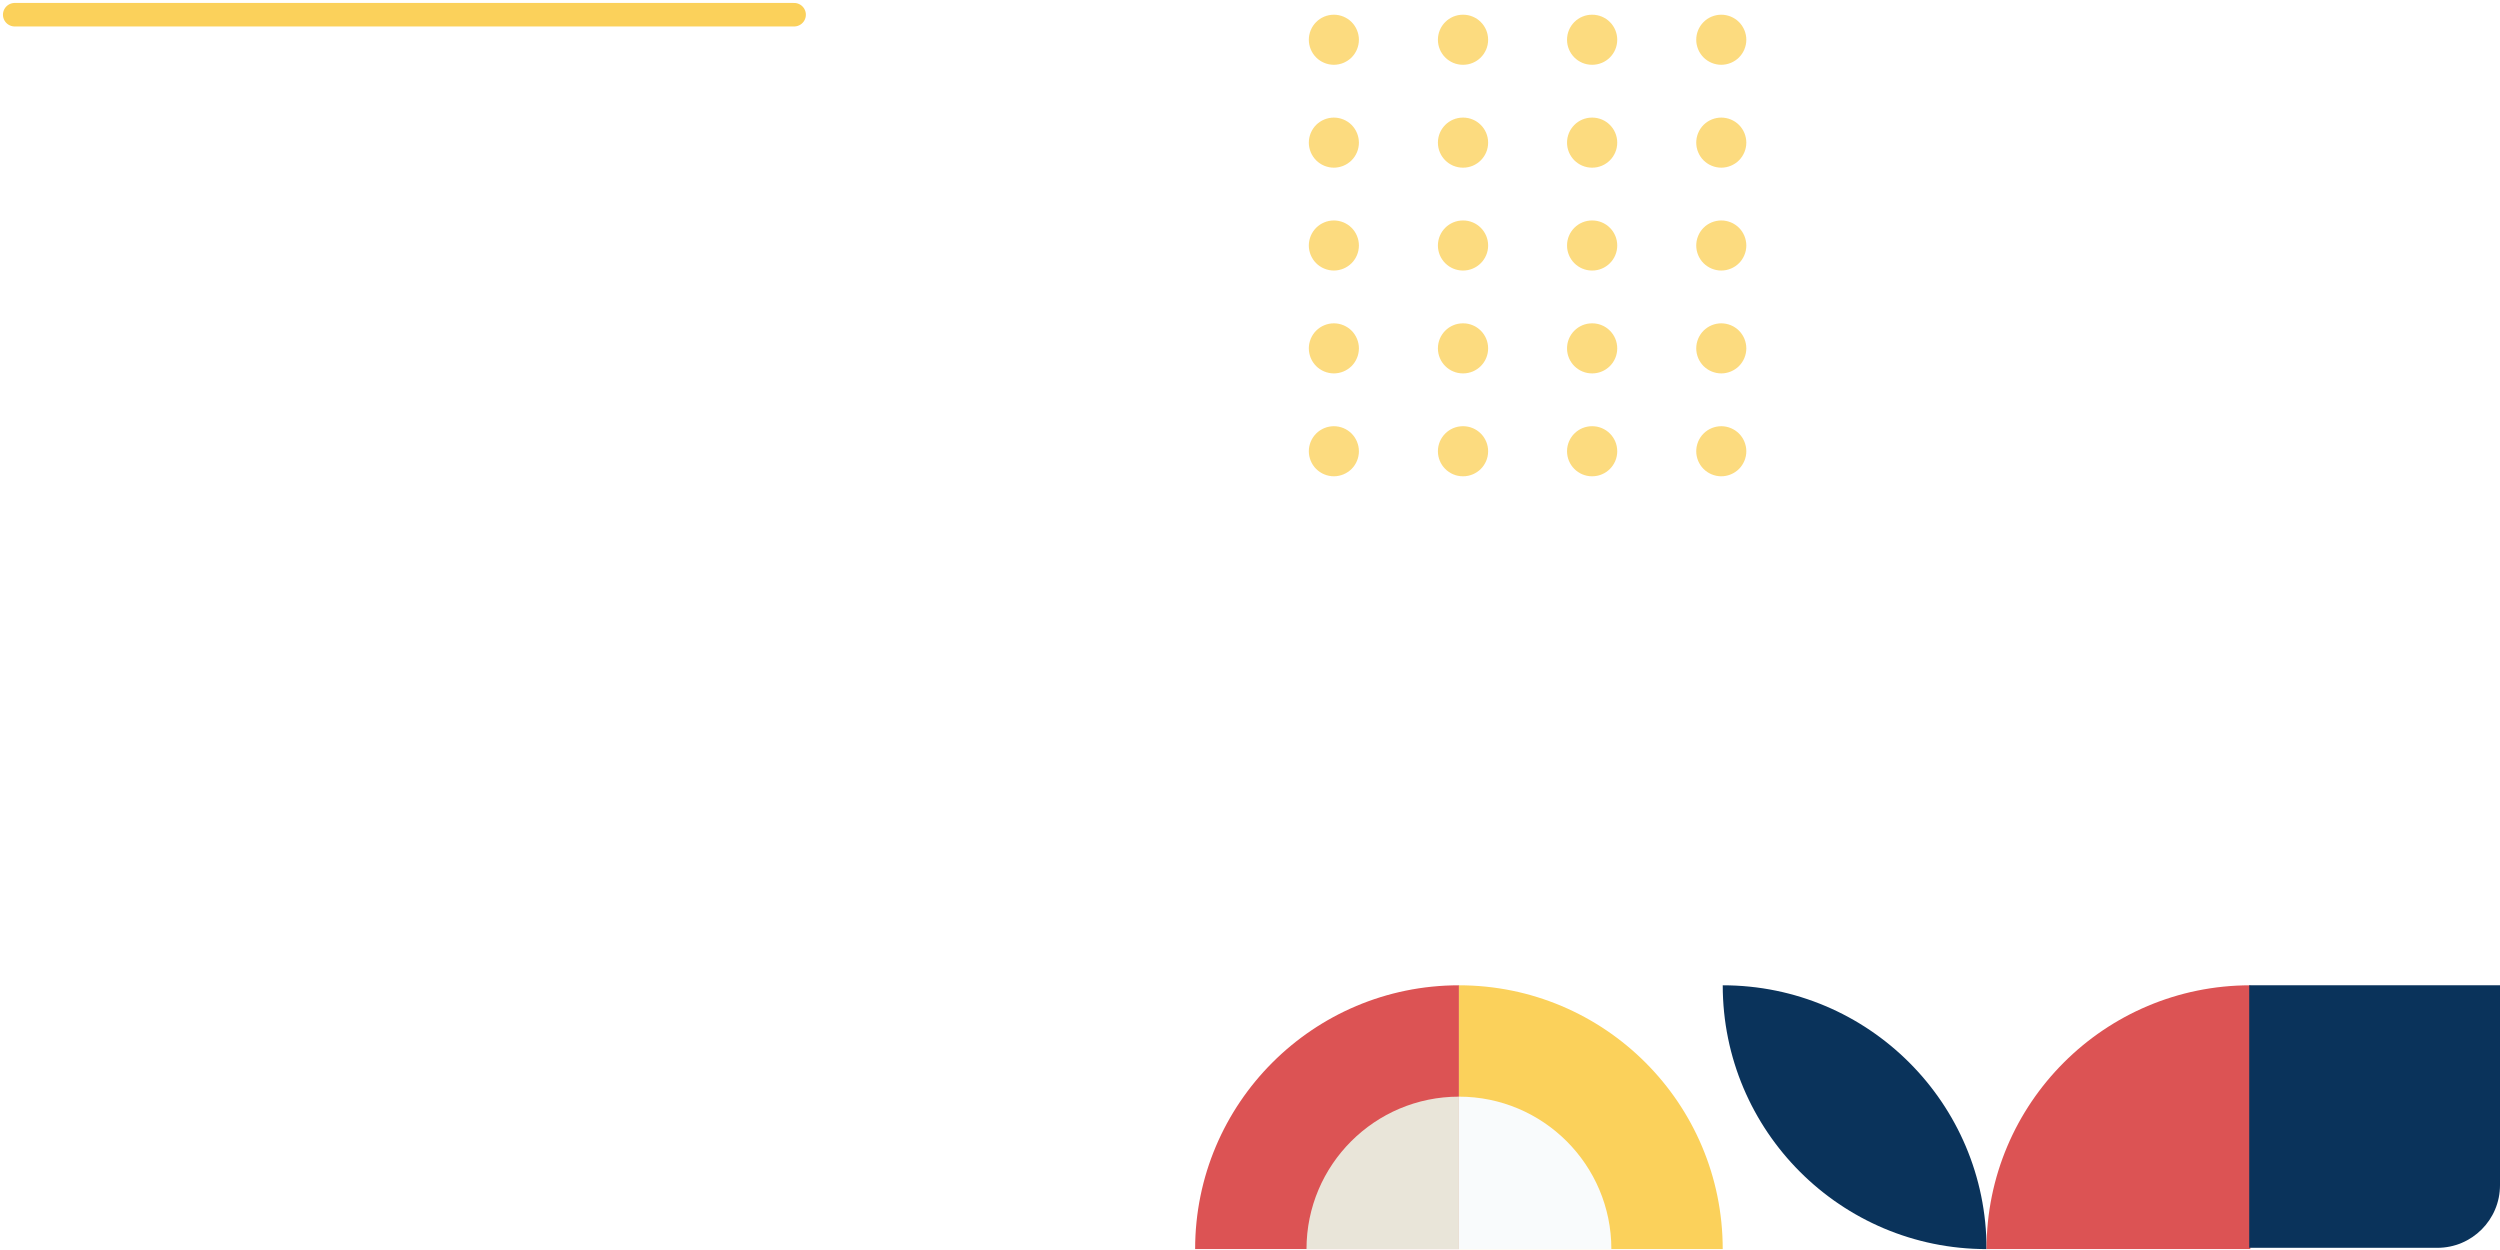
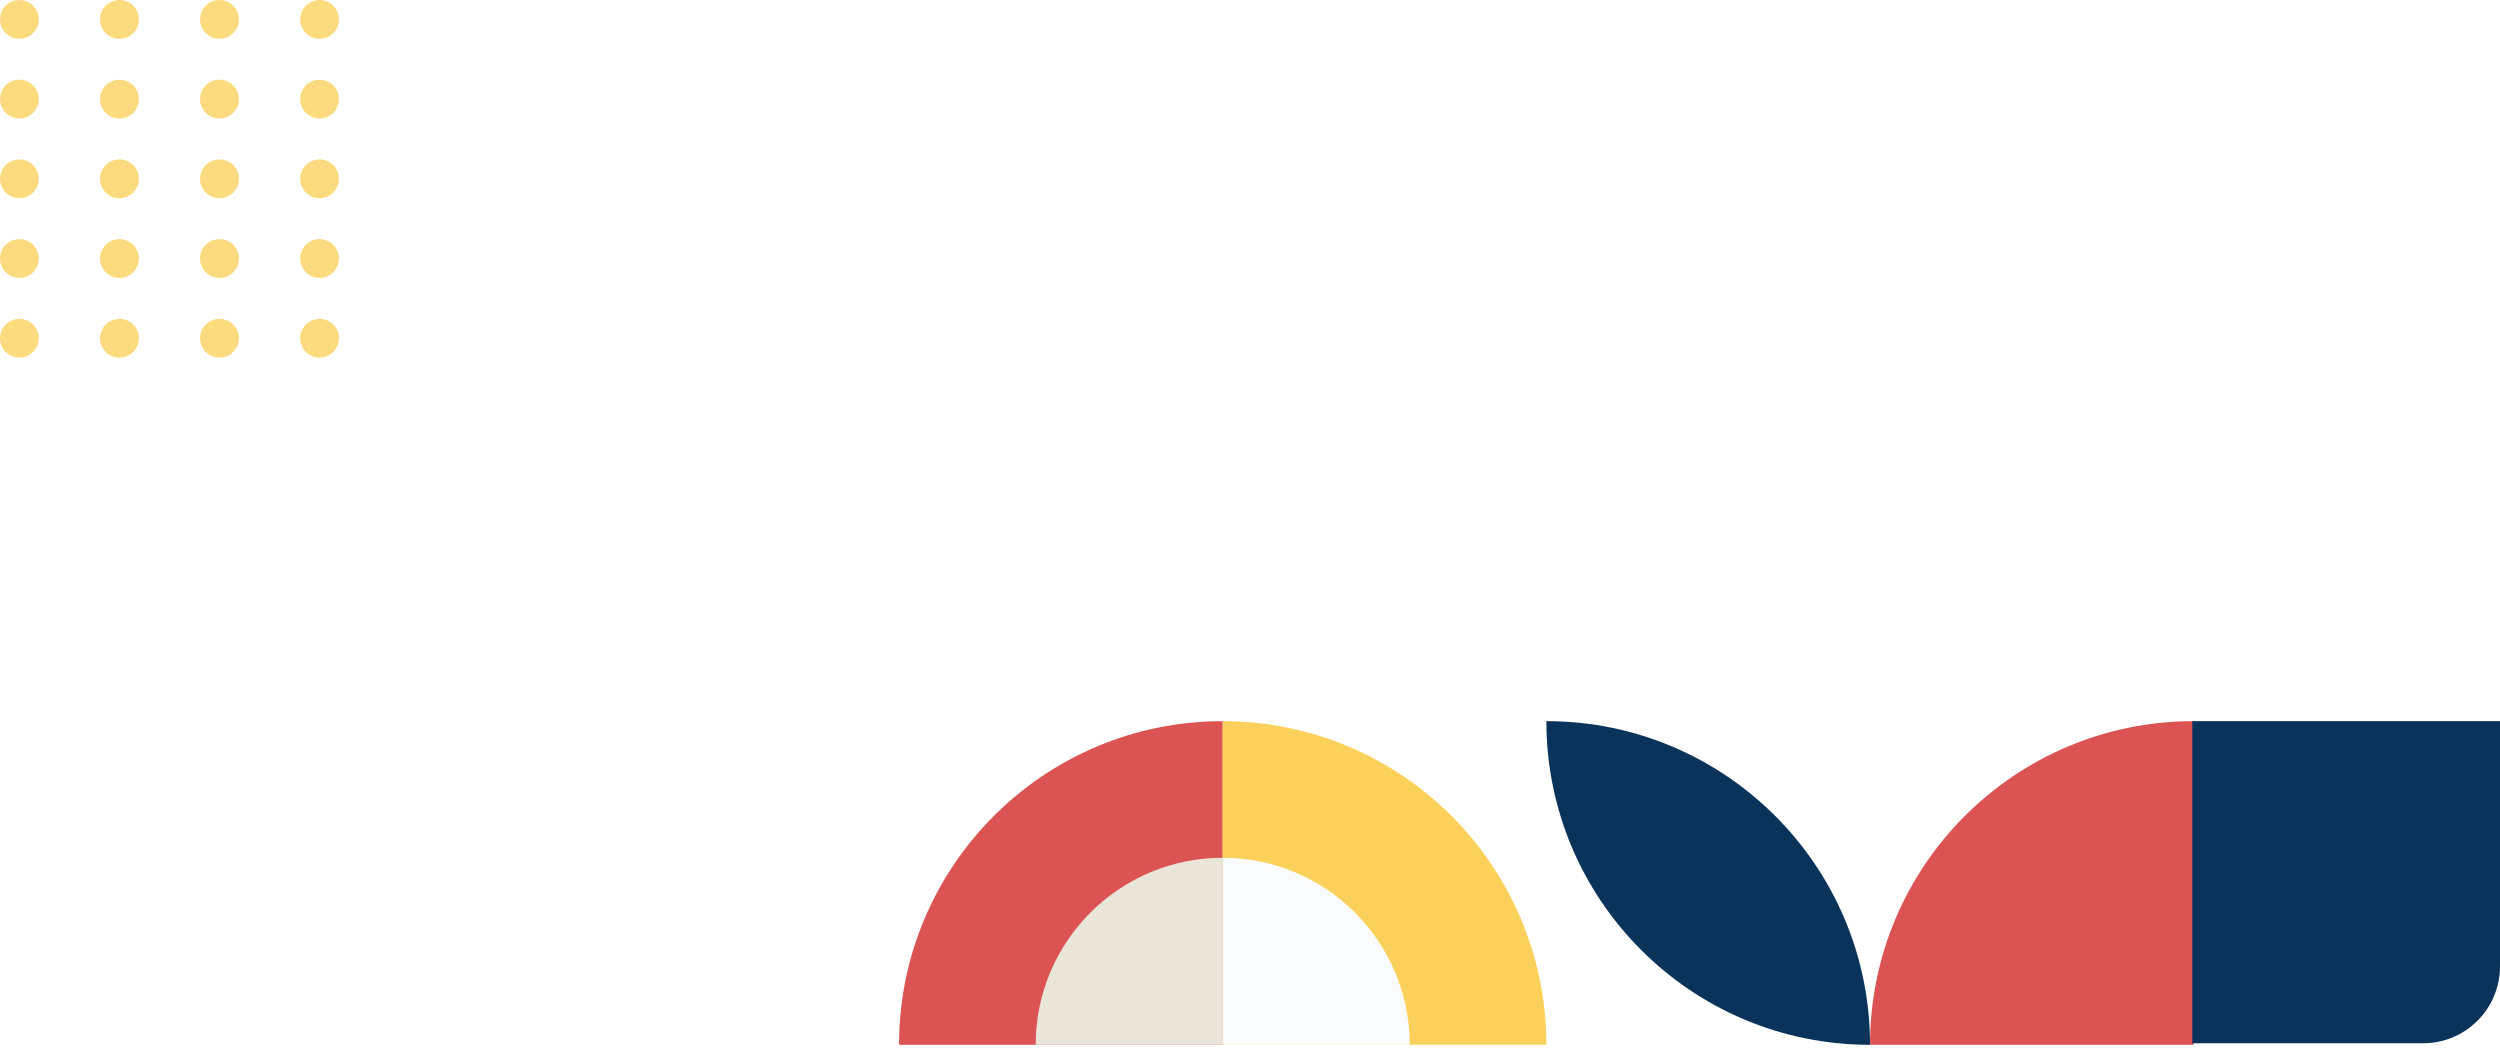
- <svg xmlns="http://www.w3.org/2000/svg" width="170" height="85" viewBox="0 0 170 85" fill="none">
-   <path d="M1 1H54" stroke="#FBD15B" stroke-width="1.599" stroke-linecap="round" />
-   <path d="M99.208 67C89.301 67 81.269 75.031 81.269 84.938H99.208V67Z" fill="#DC5354" />
-   <path d="M99.207 67V84.938H117.145C117.145 75.031 109.114 67 99.207 67Z" fill="#FBD15B" />
-   <path d="M99.208 74.572C93.483 74.572 88.842 79.213 88.842 84.938H99.208V74.572Z" fill="#E9E5D9" />
-   <path d="M99.207 74.572V84.938H109.573C109.573 79.213 104.932 74.572 99.207 74.572Z" fill="#F9FBFC" />
-   <path d="M117.146 67C117.146 76.907 125.178 84.938 135.085 84.938C135.085 75.031 127.053 67 117.146 67Z" fill="#0A335B" />
-   <path d="M153.022 67C143.115 67 135.084 75.031 135.084 84.938H153.022V67Z" fill="#DC5354" />
-   <path d="M152.947 67H170V80.589C170 82.944 168.092 84.852 165.737 84.852H152.947V67Z" fill="#0A335B" />
-   <path d="M90.703 11.402C91.151 11.402 91.59 11.22 91.907 10.903C92.225 10.585 92.406 10.147 92.406 9.699C92.406 9.25 92.224 8.812 91.907 8.494C91.59 8.177 91.151 7.996 90.703 7.996C90.254 7.996 89.816 8.177 89.499 8.494C89.182 8.812 89 9.25 89 9.699C89 10.147 89.182 10.585 89.499 10.903C89.816 11.22 90.254 11.402 90.703 11.402Z" fill="#FBD15B" fill-opacity="0.78" />
-   <path d="M108.261 11.402H108.269C109.21 11.402 109.972 10.639 109.972 9.699C109.972 8.758 109.21 7.996 108.269 7.996H108.261C107.32 7.996 106.558 8.758 106.558 9.699C106.558 10.639 107.32 11.402 108.261 11.402Z" fill="#FBD15B" fill-opacity="0.78" />
-   <path d="M99.481 11.402H99.49C100.43 11.402 101.193 10.639 101.193 9.699C101.193 8.758 100.43 7.996 99.49 7.996H99.481C98.541 7.996 97.778 8.758 97.778 9.699C97.778 10.639 98.54 11.402 99.481 11.402Z" fill="#FBD15B" fill-opacity="0.78" />
-   <path d="M117.047 11.402C117.495 11.402 117.934 11.22 118.251 10.903C118.568 10.585 118.75 10.147 118.75 9.699C118.75 9.25 118.568 8.812 118.251 8.494C117.934 8.177 117.495 7.996 117.047 7.996C116.598 7.996 116.159 8.177 115.842 8.494C115.525 8.812 115.344 9.25 115.344 9.699C115.344 10.147 115.525 10.585 115.842 10.903C116.16 11.22 116.598 11.402 117.047 11.402Z" fill="#FBD15B" fill-opacity="0.78" />
-   <path d="M90.703 4.406C91.151 4.406 91.59 4.224 91.907 3.907C92.225 3.59 92.406 3.152 92.406 2.703C92.406 2.254 92.224 1.816 91.907 1.499C91.59 1.181 91.151 1 90.703 1C90.254 1 89.816 1.181 89.499 1.499C89.182 1.816 89 2.254 89 2.703C89 3.151 89.182 3.59 89.499 3.907C89.816 4.225 90.254 4.406 90.703 4.406Z" fill="#FBD15B" fill-opacity="0.78" />
-   <path d="M108.261 4.406H108.269C109.21 4.406 109.972 3.644 109.972 2.703C109.972 1.762 109.21 1 108.269 1H108.261C107.32 1 106.558 1.762 106.558 2.703C106.558 3.644 107.32 4.406 108.261 4.406Z" fill="#FBD15B" fill-opacity="0.78" />
-   <path d="M99.481 4.406H99.49C100.43 4.406 101.193 3.644 101.193 2.703C101.193 1.762 100.43 1 99.49 1H99.481C98.541 1 97.778 1.762 97.778 2.703C97.778 3.644 98.54 4.406 99.481 4.406Z" fill="#FBD15B" fill-opacity="0.78" />
-   <path d="M117.047 4.406C117.495 4.406 117.934 4.224 118.251 3.907C118.568 3.59 118.75 3.152 118.75 2.703C118.75 2.254 118.568 1.816 118.251 1.499C117.934 1.181 117.495 1 117.047 1C116.598 1 116.159 1.181 115.842 1.499C115.525 1.816 115.344 2.254 115.344 2.703C115.344 3.151 115.525 3.59 115.842 3.907C116.16 4.225 116.598 4.406 117.047 4.406Z" fill="#FBD15B" fill-opacity="0.78" />
-   <path d="M90.703 18.397C91.151 18.397 91.59 18.215 91.907 17.898C92.225 17.581 92.406 17.142 92.406 16.694C92.406 16.245 92.224 15.806 91.907 15.489C91.59 15.172 91.151 14.991 90.703 14.991C90.254 14.991 89.816 15.172 89.499 15.489C89.182 15.807 89 16.245 89 16.694C89 17.142 89.182 17.581 89.499 17.898C89.816 18.215 90.254 18.397 90.703 18.397Z" fill="#FBD15B" fill-opacity="0.78" />
-   <path d="M108.261 18.397H108.269C109.21 18.397 109.972 17.634 109.972 16.694C109.972 15.753 109.21 14.991 108.269 14.991H108.261C107.32 14.991 106.558 15.753 106.558 16.694C106.558 17.634 107.32 18.397 108.261 18.397Z" fill="#FBD15B" fill-opacity="0.78" />
-   <path d="M99.481 18.397H99.49C100.43 18.397 101.193 17.634 101.193 16.694C101.193 15.753 100.43 14.991 99.49 14.991H99.481C98.541 14.991 97.778 15.753 97.778 16.694C97.778 17.634 98.54 18.397 99.481 18.397Z" fill="#FBD15B" fill-opacity="0.78" />
-   <path d="M117.047 18.397C117.495 18.397 117.934 18.215 118.251 17.898C118.568 17.581 118.75 17.142 118.75 16.694C118.75 16.245 118.568 15.806 118.251 15.489C117.934 15.172 117.495 14.991 117.047 14.991C116.598 14.991 116.159 15.172 115.842 15.489C115.525 15.807 115.344 16.245 115.344 16.694C115.344 17.142 115.525 17.581 115.842 17.898C116.16 18.215 116.598 18.397 117.047 18.397Z" fill="#FBD15B" fill-opacity="0.78" />
-   <path d="M90.703 25.392C91.151 25.392 91.59 25.21 91.907 24.894C92.225 24.576 92.406 24.138 92.406 23.689C92.406 23.241 92.224 22.802 91.907 22.485C91.59 22.168 91.151 21.986 90.703 21.986C90.254 21.986 89.816 22.168 89.499 22.485C89.182 22.802 89 23.241 89 23.689C89 24.138 89.182 24.576 89.499 24.894C89.816 25.21 90.254 25.392 90.703 25.392Z" fill="#FBD15B" fill-opacity="0.78" />
-   <path d="M108.261 25.392H108.269C109.21 25.392 109.972 24.63 109.972 23.689C109.972 22.749 109.21 21.986 108.269 21.986H108.261C107.32 21.986 106.558 22.749 106.558 23.689C106.558 24.629 107.32 25.392 108.261 25.392Z" fill="#FBD15B" fill-opacity="0.78" />
-   <path d="M99.481 25.392H99.49C100.43 25.392 101.193 24.63 101.193 23.689C101.193 22.749 100.43 21.986 99.49 21.986H99.481C98.541 21.986 97.778 22.749 97.778 23.689C97.778 24.629 98.54 25.392 99.481 25.392Z" fill="#FBD15B" fill-opacity="0.78" />
-   <path d="M117.047 25.392C117.495 25.392 117.934 25.21 118.251 24.894C118.568 24.576 118.75 24.138 118.75 23.689C118.75 23.241 118.568 22.802 118.251 22.485C117.934 22.168 117.495 21.986 117.047 21.986C116.598 21.986 116.159 22.168 115.842 22.485C115.525 22.802 115.344 23.241 115.344 23.689C115.344 24.138 115.525 24.576 115.842 24.894C116.16 25.21 116.598 25.392 117.047 25.392Z" fill="#FBD15B" fill-opacity="0.78" />
-   <path d="M90.703 32.388C91.151 32.388 91.59 32.206 91.907 31.889C92.225 31.572 92.406 31.134 92.406 30.685C92.406 30.236 92.224 29.798 91.907 29.481C91.59 29.163 91.151 28.982 90.703 28.982C90.254 28.982 89.816 29.164 89.499 29.481C89.182 29.798 89 30.236 89 30.685C89 31.134 89.182 31.572 89.499 31.889C89.816 32.206 90.254 32.388 90.703 32.388Z" fill="#FBD15B" fill-opacity="0.78" />
-   <path d="M108.261 32.388H108.269C109.21 32.388 109.972 31.625 109.972 30.685C109.972 29.744 109.21 28.982 108.269 28.982H108.261C107.32 28.982 106.558 29.744 106.558 30.685C106.558 31.625 107.32 32.388 108.261 32.388Z" fill="#FBD15B" fill-opacity="0.78" />
-   <path d="M99.481 32.388H99.49C100.43 32.388 101.193 31.625 101.193 30.685C101.193 29.744 100.43 28.982 99.49 28.982H99.481C98.541 28.982 97.778 29.744 97.778 30.685C97.778 31.625 98.54 32.388 99.481 32.388Z" fill="#FBD15B" fill-opacity="0.78" />
-   <path d="M117.047 32.388C117.495 32.388 117.934 32.206 118.251 31.889C118.568 31.572 118.75 31.134 118.75 30.685C118.75 30.236 118.568 29.798 118.251 29.481C117.934 29.163 117.495 28.982 117.047 28.982C116.598 28.982 116.159 29.164 115.842 29.481C115.525 29.798 115.344 30.236 115.344 30.685C115.344 31.134 115.525 31.572 115.842 31.889C116.16 32.206 116.598 32.388 117.047 32.388Z" fill="#FBD15B" fill-opacity="0.78" />
+ <svg xmlns="http://www.w3.org/2000/svg" width="520" height="218" viewBox="0 0 520 218" fill="none">
+   <path d="M254.322 150C217.141 150 187 180.141 187 217.322H254.322V150Z" fill="#DC5354" />
+   <path d="M254.322 150V217.322H321.644C321.644 180.141 291.503 150 254.322 150Z" fill="#FBD15B" />
+   <path d="M254.322 178.419C232.836 178.419 215.419 195.836 215.419 217.322H254.322V178.419Z" fill="#E9E5D9" />
+   <path d="M254.322 178.419V217.322H293.225C293.225 195.836 275.808 178.419 254.322 178.419Z" fill="#F9FBFC" />
+   <path d="M321.644 150C321.644 187.181 351.785 217.322 388.966 217.322C388.966 180.141 358.825 150 321.644 150Z" fill="#0A335B" />
+   <path d="M456.287 150C419.106 150 388.965 180.141 388.965 217.322H456.287V150Z" fill="#DC5354" />
+   <path d="M4.036 24.651C5.099 24.651 6.138 24.22 6.89 23.469C7.642 22.717 8.072 21.678 8.072 20.615C8.072 19.552 7.641 18.513 6.89 17.761C6.138 17.01 5.099 16.579 4.036 16.579C2.973 16.579 1.933 17.01 1.182 17.761C0.431 18.513 0 19.552 0 20.615C0 21.678 0.431 22.717 1.182 23.469C1.934 24.221 2.973 24.651 4.036 24.651Z" fill="#FBD15B" fill-opacity="0.78" />
+   <path d="M45.649 24.651H45.669C47.898 24.651 49.705 22.844 49.705 20.615C49.705 18.386 47.898 16.579 45.669 16.579H45.649C43.42 16.579 41.613 18.386 41.613 20.615C41.613 22.844 43.42 24.651 45.649 24.651Z" fill="#FBD15B" fill-opacity="0.78" />
+   <path d="M24.838 24.651H24.858C27.087 24.651 28.894 22.844 28.894 20.615C28.894 18.386 27.087 16.579 24.858 16.579H24.838C22.609 16.579 20.802 18.386 20.802 20.615C20.801 22.844 22.608 24.651 24.838 24.651Z" fill="#FBD15B" fill-opacity="0.78" />
+   <path d="M66.47 24.651C67.533 24.651 68.572 24.22 69.324 23.469C70.075 22.717 70.506 21.678 70.506 20.615C70.506 19.552 70.075 18.513 69.324 17.761C68.572 17.01 67.533 16.579 66.47 16.579C65.407 16.579 64.367 17.01 63.616 17.761C62.864 18.513 62.434 19.552 62.434 20.615C62.434 21.678 62.864 22.717 63.616 23.469C64.368 24.221 65.407 24.651 66.47 24.651Z" fill="#FBD15B" fill-opacity="0.78" />
+   <path d="M4.036 8.072C5.099 8.072 6.138 7.641 6.89 6.89C7.642 6.139 8.072 5.099 8.072 4.036C8.072 2.973 7.641 1.933 6.89 1.182C6.138 0.43 5.099 0 4.036 0C2.973 0 1.933 0.43 1.182 1.182C0.431 1.934 0 2.973 0 4.036C0 5.098 0.431 6.138 1.182 6.89C1.934 7.642 2.973 8.072 4.036 8.072Z" fill="#FBD15B" fill-opacity="0.78" />
+   <path d="M45.649 8.072H45.669C47.898 8.072 49.705 6.265 49.705 4.036C49.705 1.807 47.898 0 45.669 0H45.649C43.42 0 41.613 1.807 41.613 4.036C41.613 6.265 43.42 8.072 45.649 8.072Z" fill="#FBD15B" fill-opacity="0.78" />
+   <path d="M24.838 8.072H24.858C27.087 8.072 28.894 6.265 28.894 4.036C28.894 1.807 27.087 0 24.858 0H24.838C22.609 0 20.802 1.807 20.802 4.036C20.801 6.265 22.608 8.072 24.838 8.072Z" fill="#FBD15B" fill-opacity="0.78" />
+   <path d="M66.47 8.072C67.533 8.072 68.572 7.641 69.324 6.89C70.075 6.139 70.506 5.099 70.506 4.036C70.506 2.973 70.075 1.933 69.324 1.182C68.572 0.43 67.533 0 66.47 0C65.407 0 64.367 0.43 63.616 1.182C62.864 1.934 62.434 2.973 62.434 4.036C62.434 5.098 62.864 6.138 63.616 6.89C64.368 7.642 65.407 8.072 66.47 8.072Z" fill="#FBD15B" fill-opacity="0.78" />
+   <path d="M4.036 41.23C5.099 41.23 6.138 40.799 6.89 40.048C7.642 39.296 8.072 38.257 8.072 37.194C8.072 36.131 7.641 35.091 6.89 34.34C6.138 33.588 5.099 33.158 4.036 33.158C2.973 33.158 1.933 33.588 1.182 34.34C0.431 35.092 0 36.131 0 37.194C0 38.257 0.431 39.296 1.182 40.048C1.934 40.799 2.973 41.23 4.036 41.23Z" fill="#FBD15B" fill-opacity="0.78" />
+   <path d="M45.649 41.23H45.669C47.898 41.23 49.705 39.423 49.705 37.194C49.705 34.965 47.898 33.158 45.669 33.158H45.649C43.42 33.158 41.613 34.965 41.613 37.194C41.613 39.423 43.42 41.23 45.649 41.23Z" fill="#FBD15B" fill-opacity="0.78" />
+   <path d="M24.838 41.23H24.858C27.087 41.23 28.894 39.423 28.894 37.194C28.894 34.965 27.087 33.158 24.858 33.158H24.838C22.609 33.158 20.802 34.965 20.802 37.194C20.801 39.423 22.608 41.23 24.838 41.23Z" fill="#FBD15B" fill-opacity="0.78" />
+   <path d="M66.47 41.23C67.533 41.23 68.572 40.799 69.324 40.048C70.075 39.296 70.506 38.257 70.506 37.194C70.506 36.131 70.075 35.091 69.324 34.34C68.572 33.588 67.533 33.158 66.47 33.158C65.407 33.158 64.367 33.588 63.616 34.34C62.864 35.092 62.434 36.131 62.434 37.194C62.434 38.257 62.864 39.296 63.616 40.048C64.368 40.799 65.407 41.23 66.47 41.23Z" fill="#FBD15B" fill-opacity="0.78" />
+   <path d="M4.036 57.809C5.099 57.809 6.138 57.378 6.89 56.627C7.642 55.875 8.072 54.836 8.072 53.773C8.072 52.71 7.641 51.67 6.89 50.919C6.138 50.168 5.099 49.737 4.036 49.737C2.973 49.737 1.933 50.167 1.182 50.919C0.431 51.671 0 52.71 0 53.773C0 54.836 0.431 55.875 1.182 56.627C1.934 57.378 2.973 57.809 4.036 57.809Z" fill="#FBD15B" fill-opacity="0.78" />
+   <path d="M45.649 57.809H45.669C47.898 57.809 49.705 56.002 49.705 53.773C49.705 51.544 47.898 49.737 45.669 49.737H45.649C43.42 49.737 41.613 51.544 41.613 53.773C41.613 56.001 43.42 57.809 45.649 57.809Z" fill="#FBD15B" fill-opacity="0.78" />
+   <path d="M24.838 57.809H24.858C27.087 57.809 28.894 56.002 28.894 53.773C28.894 51.544 27.087 49.737 24.858 49.737H24.838C22.609 49.737 20.802 51.544 20.802 53.773C20.801 56.001 22.608 57.809 24.838 57.809Z" fill="#FBD15B" fill-opacity="0.78" />
+   <path d="M66.47 57.809C67.533 57.809 68.572 57.378 69.324 56.627C70.075 55.875 70.506 54.836 70.506 53.773C70.506 52.71 70.075 51.67 69.324 50.919C68.572 50.168 67.533 49.737 66.47 49.737C65.407 49.737 64.367 50.167 63.616 50.919C62.864 51.671 62.434 52.71 62.434 53.773C62.434 54.836 62.864 55.875 63.616 56.627C64.368 57.378 65.407 57.809 66.47 57.809Z" fill="#FBD15B" fill-opacity="0.78" />
+   <path d="M4.036 74.388C5.099 74.388 6.138 73.958 6.89 73.206C7.642 72.455 8.072 71.415 8.072 70.352C8.072 69.289 7.641 68.249 6.89 67.498C6.138 66.746 5.099 66.316 4.036 66.316C2.973 66.316 1.933 66.747 1.182 67.498C0.431 68.249 0 69.289 0 70.352C0 71.415 0.431 72.454 1.182 73.206C1.934 73.957 2.973 74.388 4.036 74.388Z" fill="#FBD15B" fill-opacity="0.78" />
+   <path d="M45.649 74.388H45.669C47.898 74.388 49.705 72.581 49.705 70.352C49.705 68.123 47.898 66.316 45.669 66.316H45.649C43.42 66.316 41.613 68.123 41.613 70.352C41.613 72.581 43.42 74.388 45.649 74.388Z" fill="#FBD15B" fill-opacity="0.78" />
+   <path d="M24.838 74.388H24.858C27.087 74.388 28.894 72.581 28.894 70.352C28.894 68.123 27.087 66.316 24.858 66.316H24.838C22.609 66.316 20.802 68.123 20.802 70.352C20.801 72.581 22.608 74.388 24.838 74.388Z" fill="#FBD15B" fill-opacity="0.78" />
+   <path d="M66.47 74.388C67.533 74.388 68.572 73.958 69.324 73.206C70.075 72.455 70.506 71.415 70.506 70.352C70.506 69.289 70.075 68.249 69.324 67.498C68.572 66.746 67.533 66.316 66.47 66.316C65.407 66.316 64.367 66.747 63.616 67.498C62.864 68.249 62.434 69.289 62.434 70.352C62.434 71.415 62.864 72.454 63.616 73.206C64.368 73.957 65.407 74.388 66.47 74.388Z" fill="#FBD15B" fill-opacity="0.78" />
+   <path d="M456 150H520V201C520 209.837 512.837 217 504 217H456V150Z" fill="#0A335B" />
</svg>
